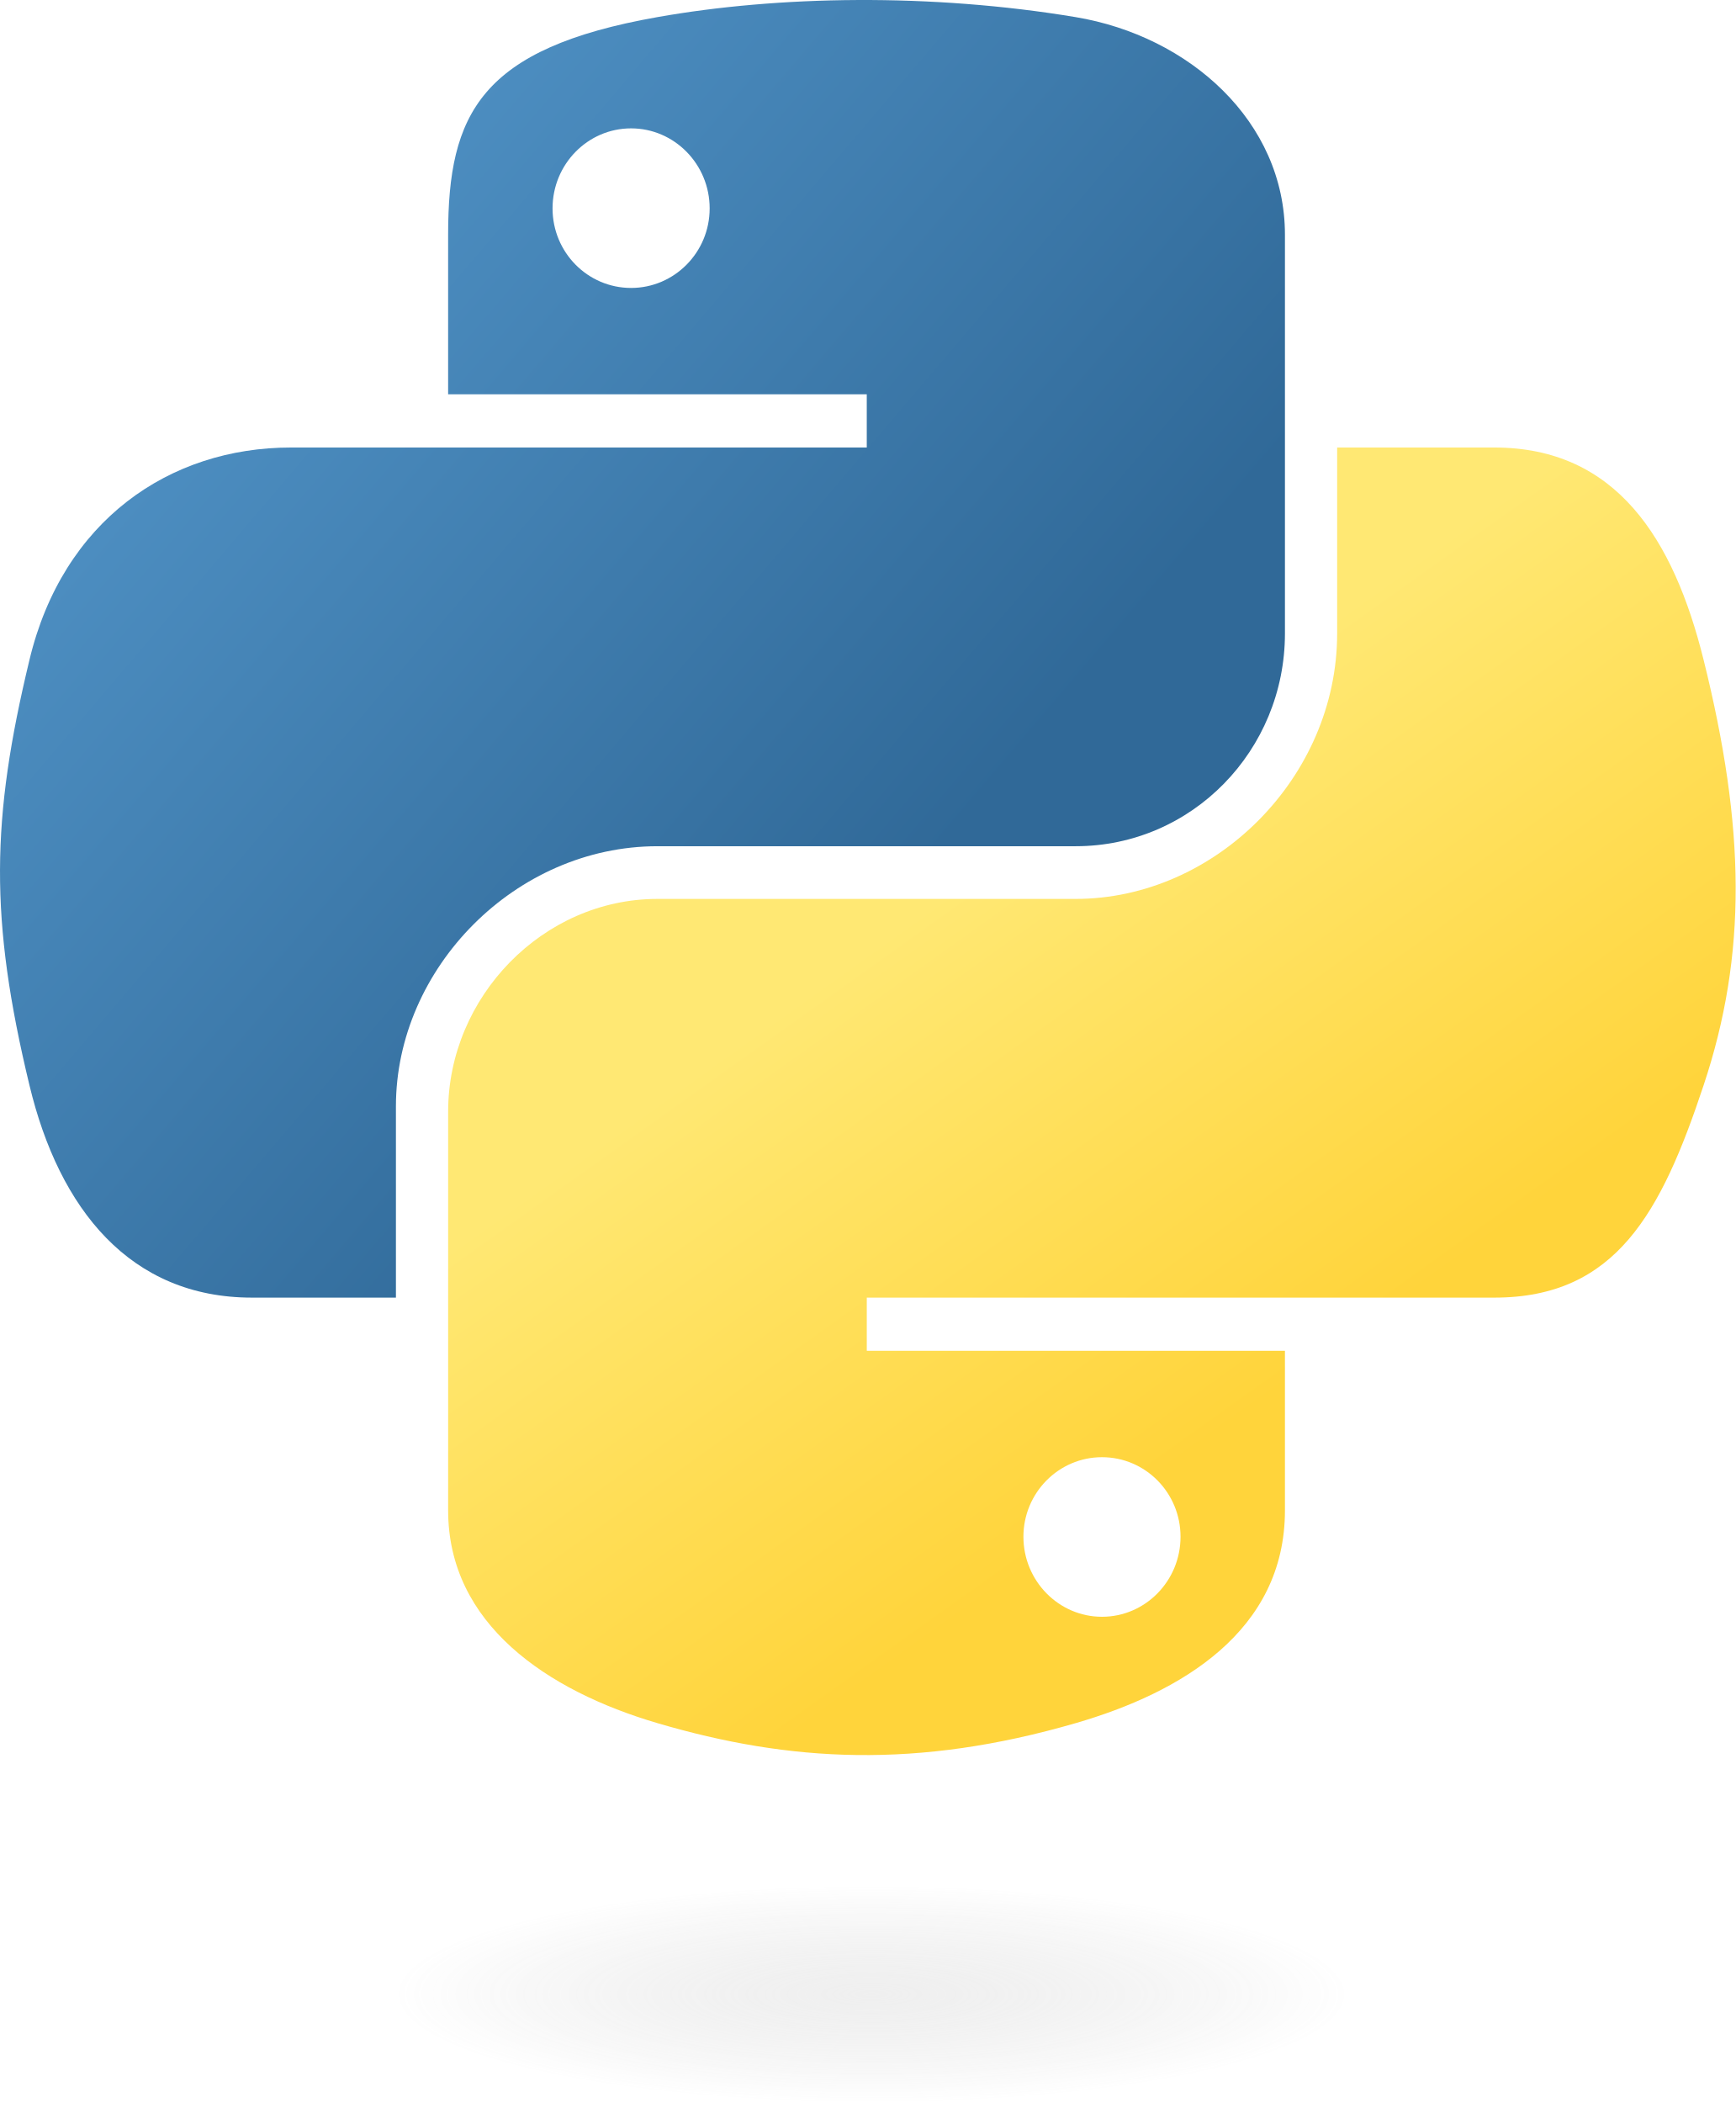
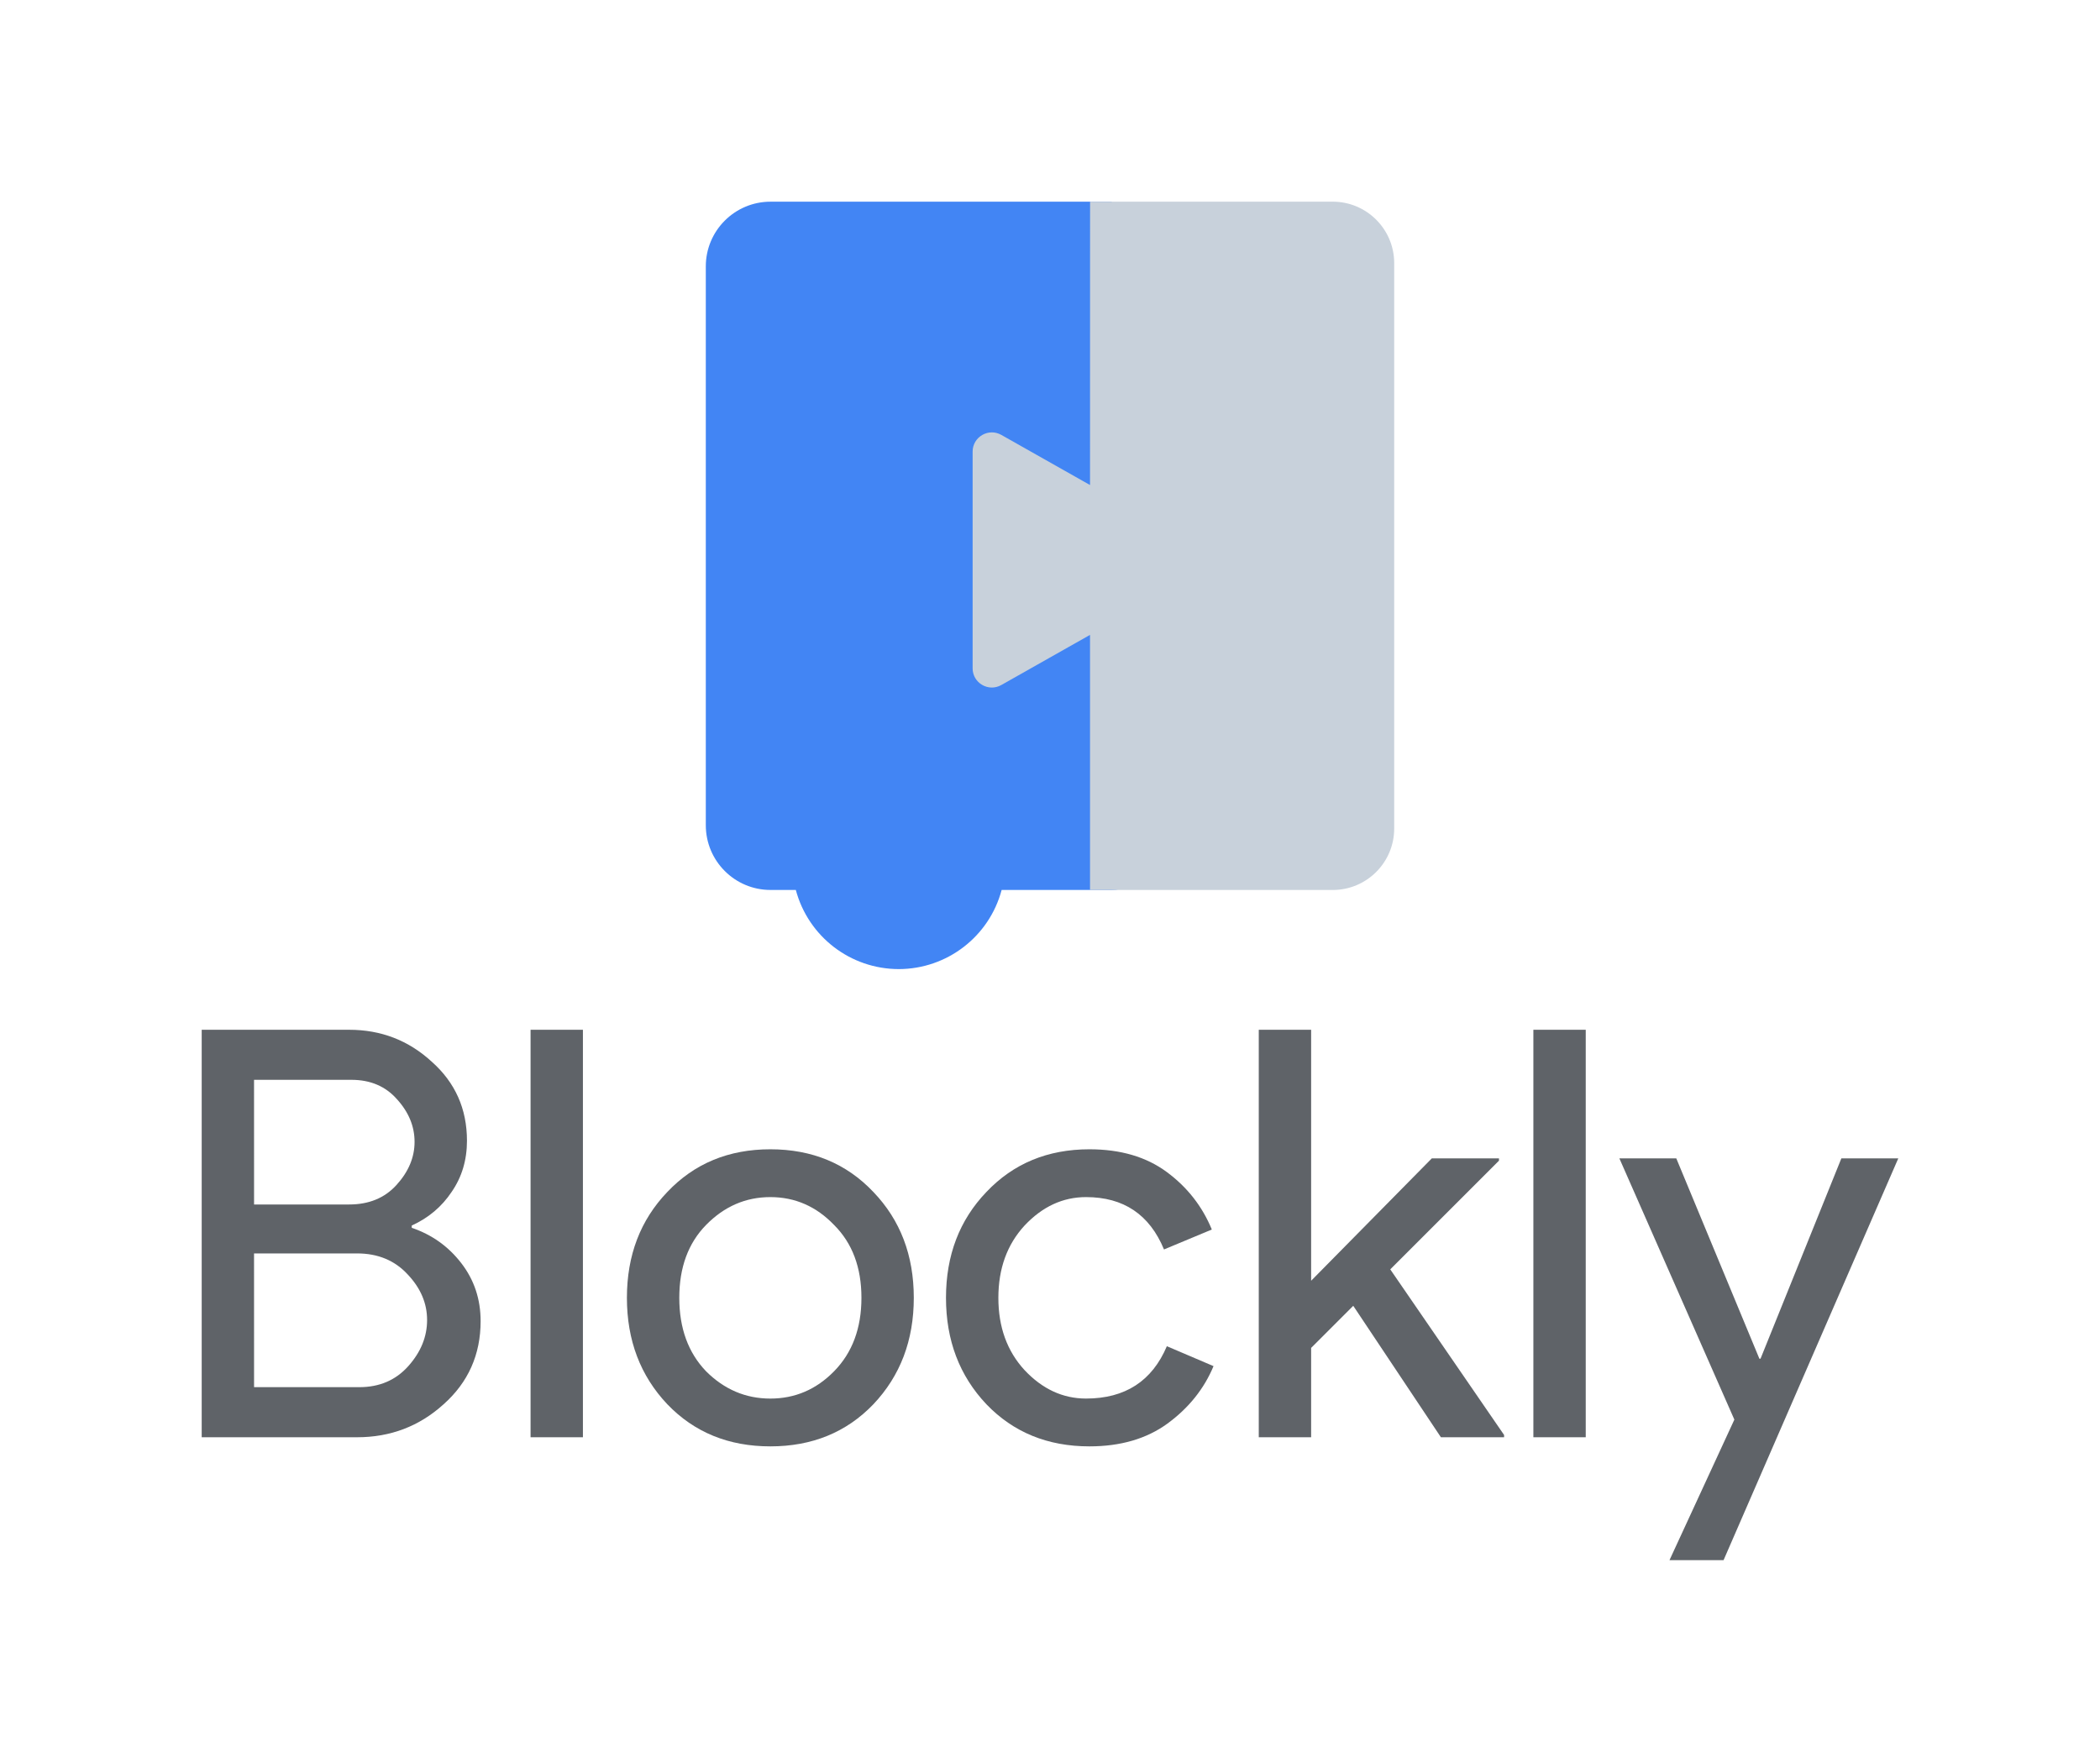
- <svg xmlns="http://www.w3.org/2000/svg" xmlns:xlink="http://www.w3.org/1999/xlink" version="1.0" id="svg2" width="83.371pt" height="101.001pt">
-   <defs id="defs4">
-     <linearGradient id="linearGradient2795">
-       <stop style="stop-color:#b8b8b8;stop-opacity:0.498;" offset="0" id="stop2797" />
-       <stop style="stop-color:#7f7f7f;stop-opacity:0;" offset="1" id="stop2799" />
+ <svg xmlns="http://www.w3.org/2000/svg" width="104.119mm" height="87.369mm" viewBox="0 0 104.119 87.369" version="1.1" id="svg1512">
+   <defs id="defs1506">
+     <clipPath id="clipPath5790" clipPathUnits="userSpaceOnUse">
+       <path id="path5788" d="M 0,35 H 126 V 0 H 0 Z" />
+     </clipPath>
+     <clipPath id="clipPath5802" clipPathUnits="userSpaceOnUse">
+       <path id="path5800" d="M 0,35 H 126 V 0 H 0 Z" />
+     </clipPath>
+     <clipPath id="clipPath5812" clipPathUnits="userSpaceOnUse">
+       <path id="path5810" d="M -1.52588e-4,192 H 192 V -1.83105e-4 H -1.52588e-4 Z" />
+     </clipPath>
+     <clipPath id="clipPath5820" clipPathUnits="userSpaceOnUse">
+       <path id="path5818" d="M -1.52588e-4,192 H 192 V -1.83105e-4 H -1.52588e-4 Z" />
+     </clipPath>
+     <clipPath id="clipPath5824" clipPathUnits="userSpaceOnUse">
+       <path id="path5822" d="M 0,192 H 192 V 0 H 0 Z" />
+     </clipPath>
+     <clipPath id="clipPath5828" clipPathUnits="userSpaceOnUse">
+       <path id="path5826" d="M 0,192 H 192 V 0 H 0 Z" />
+     </clipPath>
+     <clipPath id="clipPath5832" clipPathUnits="userSpaceOnUse">
+       <path id="path5830" d="M 0,192 H 192 V 0 H 0 Z" />
+     </clipPath>
+     <linearGradient id="linearGradient-1" y2="0.929" x2="1.008" y1="0.17" x1="-0.035">
+       <stop id="stop6067" offset="0%" stop-opacity="0.1" stop-color="#FFFFFF" />
+       <stop id="stop6069" offset="14%" stop-opacity="0.08" stop-color="#FFFFFF" />
+       <stop id="stop6071" offset="61%" stop-opacity="0.02" stop-color="#FFFFFF" />
+       <stop id="stop6073" offset="100%" stop-opacity="0" stop-color="#FFFFFF" />
    </linearGradient>
-     <linearGradient id="linearGradient2787">
-       <stop style="stop-color:#7f7f7f;stop-opacity:0.5;" offset="0" id="stop2789" />
-       <stop style="stop-color:#7f7f7f;stop-opacity:0;" offset="1" id="stop2791" />
-     </linearGradient>
-     <linearGradient id="linearGradient3676">
-       <stop style="stop-color:#b2b2b2;stop-opacity:0.5;" offset="0" id="stop3678" />
-       <stop style="stop-color:#b3b3b3;stop-opacity:0;" offset="1" id="stop3680" />
-     </linearGradient>
-     <linearGradient id="linearGradient3236">
-       <stop style="stop-color:#f4f4f4;stop-opacity:1" offset="0" id="stop3244" />
-       <stop style="stop-color:white;stop-opacity:1" offset="1" id="stop3240" />
-     </linearGradient>
-     <linearGradient id="linearGradient4671">
-       <stop style="stop-color:#ffd43b;stop-opacity:1;" offset="0" id="stop4673" />
-       <stop style="stop-color:#ffe873;stop-opacity:1" offset="1" id="stop4675" />
-     </linearGradient>
-     <linearGradient id="linearGradient4689">
-       <stop style="stop-color:#5a9fd4;stop-opacity:1;" offset="0" id="stop4691" />
-       <stop style="stop-color:#306998;stop-opacity:1;" offset="1" id="stop4693" />
-     </linearGradient>
-     <linearGradient x1="224.24" y1="144.757" x2="-65.309" y2="144.757" id="linearGradient2987" xlink:href="#linearGradient4671" gradientUnits="userSpaceOnUse" gradientTransform="translate(100.2702,99.61116)" />
-     <linearGradient x1="172.942" y1="77.476" x2="26.67" y2="76.313" id="linearGradient2990" xlink:href="#linearGradient4689" gradientUnits="userSpaceOnUse" gradientTransform="translate(100.2702,99.61116)" />
-     <linearGradient xlink:href="#linearGradient4689" id="linearGradient2587" gradientUnits="userSpaceOnUse" gradientTransform="translate(100.2702,99.61116)" x1="172.942" y1="77.476" x2="26.67" y2="76.313" />
-     <linearGradient xlink:href="#linearGradient4671" id="linearGradient2589" gradientUnits="userSpaceOnUse" gradientTransform="translate(100.2702,99.61116)" x1="224.24" y1="144.757" x2="-65.309" y2="144.757" />
-     <linearGradient xlink:href="#linearGradient4689" id="linearGradient2248" gradientUnits="userSpaceOnUse" gradientTransform="translate(100.2702,99.61116)" x1="172.942" y1="77.476" x2="26.67" y2="76.313" />
-     <linearGradient xlink:href="#linearGradient4671" id="linearGradient2250" gradientUnits="userSpaceOnUse" gradientTransform="translate(100.2702,99.61116)" x1="224.24" y1="144.757" x2="-65.309" y2="144.757" />
-     <linearGradient xlink:href="#linearGradient4671" id="linearGradient2255" gradientUnits="userSpaceOnUse" gradientTransform="matrix(0.562541,0,0,0.567972,-11.5974,-7.60954)" x1="224.24" y1="144.757" x2="-65.309" y2="144.757" />
-     <linearGradient xlink:href="#linearGradient4689" id="linearGradient2258" gradientUnits="userSpaceOnUse" gradientTransform="matrix(0.562541,0,0,0.567972,-11.5974,-7.60954)" x1="172.942" y1="76.176" x2="26.67" y2="76.313" />
-     <radialGradient xlink:href="#linearGradient2795" id="radialGradient2801" cx="61.519" cy="132.286" fx="61.519" fy="132.286" r="29.037" gradientTransform="matrix(1,0,0,0.177966,0,108.7434)" gradientUnits="userSpaceOnUse" />
-     <linearGradient xlink:href="#linearGradient4671" id="linearGradient1475" gradientUnits="userSpaceOnUse" gradientTransform="matrix(0.562541,0,0,0.567972,-14.99112,-11.70237)" x1="150.961" y1="192.352" x2="112.031" y2="137.273" />
-     <linearGradient xlink:href="#linearGradient4689" id="linearGradient1478" gradientUnits="userSpaceOnUse" gradientTransform="matrix(0.562541,0,0,0.567972,-14.99112,-11.70237)" x1="26.649" y1="20.604" x2="135.665" y2="114.398" />
-     <radialGradient xlink:href="#linearGradient2795" id="radialGradient1480" gradientUnits="userSpaceOnUse" gradientTransform="matrix(1.7490565e-8,-0.239947,1.054668,3.7915457e-7,-83.7008,142.462)" cx="61.519" cy="132.286" fx="61.519" fy="132.286" r="29.037" />
+     <path id="path-2" d="M 82.977,29.3 C 82.791,28.202 82.007,27.3 80.946,26.961 79.885,26.623 78.723,26.904 77.935,27.691 L 62.466,43.198 50.303,20.042 C 49.788,19.063 48.773,18.45 47.667,18.45 c -1.106,0 -2.121,0.613 -2.637,1.592 L 38.379,32.704 21.696,1.586 C 21.091,0.456 19.83,-0.16 18.567,0.056 17.303,0.272 16.32,1.273 16.125,2.54 L 0,105.76 43.123,129.936 c 2.708,1.512 6.006,1.512 8.714,0 l 43.496,-24.176 z" />
+     <path id="path-4" d="m 106.687,35.274 c -0.186,-1.098 -0.967,-2 -2.024,-2.338 -1.057,-0.338 -2.215,-0.057 -3,0.73 L 86.247,49.166 74.127,26.02 C 73.614,25.042 72.602,24.429 71.5,24.429 c -1.102,0 -2.114,0.613 -2.627,1.591 L 62.245,38.676 45.62,7.573 C 45.017,6.443 43.761,5.827 42.502,6.043 41.243,6.259 40.263,7.259 40.068,8.525 L 24,111.701 66.973,135.867 c 2.698,1.511 5.985,1.511 8.684,0 L 119,111.701 Z" />
  </defs>
-   <path style="fill:url(#linearGradient1478);fill-opacity:1" d="M 54.919,9.1927421e-4 C 50.335,0.022 45.958,0.413 42.106,1.095 30.76,3.099 28.7,7.295 28.7,15.032 v 10.219 h 26.812 v 3.406 h -26.812 -10.062 c -7.792,0 -14.616,4.684 -16.75,13.594 -2.462,10.213 -2.571,16.586 0,27.25 1.906,7.938 6.458,13.594 14.25,13.594 h 9.219 v -12.25 c 0,-8.85 7.657,-16.656 16.75,-16.656 h 26.781 c 7.455,0 13.406,-6.138 13.406,-13.625 v -25.531 c 0,-7.266 -6.13,-12.725 -13.406,-13.937 C 64.282,0.328 59.502,-0.02 54.919,9.1927421e-4 Z m -14.5,8.219 c 2.77,0 5.031,2.299 5.031,5.125 -2e-6,2.816 -2.262,5.094 -5.031,5.094 -2.779,-1e-6 -5.031,-2.277 -5.031,-5.094 -10e-7,-2.826 2.252,-5.125 5.031,-5.125 z" id="path1948" />
-   <path style="fill:url(#linearGradient1475);fill-opacity:1" d="m 85.638,28.657 v 11.906 c 0,9.231 -7.826,17 -16.75,17 h -26.781 c -7.336,0 -13.406,6.278 -13.406,13.625 v 25.531 c 0,7.266 6.319,11.54 13.406,13.625 8.487,2.496 16.626,2.947 26.781,0 6.75,-1.954 13.406,-5.888 13.406,-13.625 V 86.501 h -26.781 v -3.406 h 26.781 13.406 c 7.792,0 10.696,-5.435 13.406,-13.594 2.799,-8.399 2.68,-16.476 0,-27.25 -1.926,-7.757 -5.604,-13.594 -13.406,-13.594 z m -15.062,64.656 c 2.779,3e-6 5.031,2.277 5.031,5.094 -2e-6,2.826 -2.252,5.125 -5.031,5.125 -2.77,0 -5.031,-2.299 -5.031,-5.125 2e-6,-2.816 2.262,-5.094 5.031,-5.094 z" id="path1950" />
-   <ellipse style="opacity:0.444;fill:url(#radialGradient1480);fill-opacity:1;fill-rule:nonzero;stroke:none;stroke-width:15.417;stroke-miterlimit:4;stroke-dasharray:none;stroke-opacity:1" id="path1894" cx="55.817" cy="127.701" rx="35.931" ry="6.967" />
+   <g id="layer1" transform="translate(20.29846,-51.76932)">
+     <g id="g6939" transform="translate(5.3027)">
+       <path style="fill:#4285f4;stroke-width:0.265" d="m 12.605,61.771 c -1.775,-0.002 -3.214,1.438 -3.212,3.212 v 27.707 c -0.001,1.775 1.438,3.214 3.212,3.212 h 1.251 c 0.617,2.313 2.711,3.923 5.105,3.924 2.392,-0.003 4.484,-1.612 5.1,-3.924 h 1.281 4.161 c 1.169,0 2.117,-0.948 2.117,-2.117 V 63.888 l -2.117,-2.117 z" id="path906" />
+       <path style="fill:#c8d1db;stroke-width:0.265" d="m 28.445,61.769 c -0.003,4.684 -0.002,9.367 -0.002,14.053 l -4.4,-2.487 c -0.634,-0.358 -1.419,0.1 -1.421,0.828 V 84.912 c 0.001,0.728 0.786,1.186 1.421,0.828 l 4.4,-2.487 v 9.946 0.587 2.117 h 2.117 0.377 9.539 c 1.683,-6.8e-5 3.048,-1.365 3.048,-3.048 V 64.808 c -0.006,-1.679 -1.369,-3.037 -3.048,-3.038 z" id="path908" />
+     </g>
+     <g aria-label="Blockly" style="font-style:normal;font-weight:normal;font-size:10.583px;line-height:1.25;font-family:sans-serif;letter-spacing:0px;word-spacing:0px;fill:#000000;fill-opacity:1;stroke:none;stroke-width:0.265" id="text5967">
+       <path d="m -10.298,123.042 v -20.207 h 7.31 q 2.371,0 4.092,1.58 1.75,1.552 1.75,3.923 0,1.439 -0.762,2.54 -0.734,1.101 -1.976,1.665 v 0.113 q 1.496,0.508 2.455,1.75 0.96,1.242 0.96,2.879 0,2.484 -1.834,4.12 -1.806,1.637 -4.29,1.637 z m 2.596,-11.543 h 4.713 q 1.468,0 2.342,-0.96 0.903,-0.988 0.903,-2.145 0,-1.157 -0.875,-2.117 -0.847,-0.96 -2.258,-0.96 h -4.826 z m 0,9.059 h 5.221 q 1.496,0 2.427,-1.044 0.931,-1.044 0.931,-2.286 0,-1.242 -0.96,-2.258 -0.96,-1.044 -2.512,-1.044 h -5.108 z" style="font-style:normal;font-variant:normal;font-weight:normal;font-stretch:normal;font-size:28.222px;font-family:'Product Sans';-inkscape-font-specification:'Product Sans, Normal';font-variant-ligatures:normal;font-variant-caps:normal;font-variant-numeric:normal;font-feature-settings:normal;text-align:start;writing-mode:lr-tb;text-anchor:start;fill:#5f6368;fill-opacity:1;stroke-width:0.265" id="path9798" />
+       <path d="M 8.603,123.042 H 6.007 v -20.207 h 2.596 z" style="font-style:normal;font-variant:normal;font-weight:normal;font-stretch:normal;font-size:28.222px;font-family:'Product Sans';-inkscape-font-specification:'Product Sans, Normal';font-variant-ligatures:normal;font-variant-caps:normal;font-variant-numeric:normal;font-feature-settings:normal;text-align:start;writing-mode:lr-tb;text-anchor:start;fill:#5f6368;fill-opacity:1;stroke-width:0.265" id="path9800" />
+       <path d="m 12.788,110.879 q 2.004,-2.117 5.108,-2.117 3.104,0 5.108,2.117 2.004,2.088 2.004,5.249 0,3.161 -2.004,5.278 -2.004,2.088 -5.108,2.088 -3.104,0 -5.108,-2.088 -2.004,-2.117 -2.004,-5.278 0,-3.161 2.004,-5.249 z m 1.919,8.89 q 1.355,1.355 3.189,1.355 1.834,0 3.161,-1.355 1.355,-1.383 1.355,-3.641 0,-2.258 -1.355,-3.612 -1.326,-1.383 -3.161,-1.383 -1.834,0 -3.189,1.383 -1.326,1.355 -1.326,3.612 0,2.258 1.326,3.641 z" style="font-style:normal;font-variant:normal;font-weight:normal;font-stretch:normal;font-size:28.222px;font-family:'Product Sans';-inkscape-font-specification:'Product Sans, Normal';font-variant-ligatures:normal;font-variant-caps:normal;font-variant-numeric:normal;font-feature-settings:normal;text-align:start;writing-mode:lr-tb;text-anchor:start;fill:#5f6368;fill-opacity:1;stroke-width:0.265" id="path9802" />
+       <path d="m 33.716,123.494 q -3.104,0 -5.108,-2.088 -2.004,-2.117 -2.004,-5.278 0,-3.161 2.004,-5.249 2.004,-2.117 5.108,-2.117 2.314,0 3.838,1.129 1.524,1.129 2.23,2.85 l -2.371,0.988 q -1.072,-2.596 -3.866,-2.596 -1.722,0 -3.048,1.411 -1.298,1.411 -1.298,3.584 0,2.173 1.298,3.584 1.326,1.411 3.048,1.411 2.907,0 4.008,-2.596 l 2.314,0.988 q -0.706,1.693 -2.286,2.85 -1.552,1.129 -3.866,1.129 z" style="font-style:normal;font-variant:normal;font-weight:normal;font-stretch:normal;font-size:28.222px;font-family:'Product Sans';-inkscape-font-specification:'Product Sans, Normal';font-variant-ligatures:normal;font-variant-caps:normal;font-variant-numeric:normal;font-feature-settings:normal;text-align:start;writing-mode:lr-tb;text-anchor:start;fill:#5f6368;fill-opacity:1;stroke-width:0.265" id="path9804" />
+       <path d="m 44.708,102.835 v 12.446 l 5.983,-6.068 h 3.33 v 0.113 l -5.39,5.39 5.644,8.213 v 0.113 h -3.133 l -4.346,-6.519 -2.088,2.088 v 4.431 h -2.596 v -20.207 z" style="font-style:normal;font-variant:normal;font-weight:normal;font-stretch:normal;font-size:28.222px;font-family:'Product Sans';-inkscape-font-specification:'Product Sans, Normal';font-variant-ligatures:normal;font-variant-caps:normal;font-variant-numeric:normal;font-feature-settings:normal;text-align:start;writing-mode:lr-tb;text-anchor:start;fill:#5f6368;fill-opacity:1;stroke-width:0.265" id="path9806" />
+       <path d="m 58.323,123.042 h -2.596 v -20.207 h 2.596 z" style="font-style:normal;font-variant:normal;font-weight:normal;font-stretch:normal;font-size:28.222px;font-family:'Product Sans';-inkscape-font-specification:'Product Sans, Normal';font-variant-ligatures:normal;font-variant-caps:normal;font-variant-numeric:normal;font-feature-settings:normal;text-align:start;writing-mode:lr-tb;text-anchor:start;fill:#5f6368;fill-opacity:1;stroke-width:0.265" id="path9808" />
+       <path d="m 65.156,129.138 h -2.681 l 3.217,-6.971 -5.701,-12.954 h 2.822 l 4.12,9.934 h 0.056 l 4.008,-9.934 h 2.822 z" style="font-style:normal;font-variant:normal;font-weight:normal;font-stretch:normal;font-size:28.222px;font-family:'Product Sans';-inkscape-font-specification:'Product Sans, Normal';font-variant-ligatures:normal;font-variant-caps:normal;font-variant-numeric:normal;font-feature-settings:normal;text-align:start;writing-mode:lr-tb;text-anchor:start;fill:#5f6368;fill-opacity:1;stroke-width:0.265" id="path9810" />
+     </g>
+   </g>
</svg>
